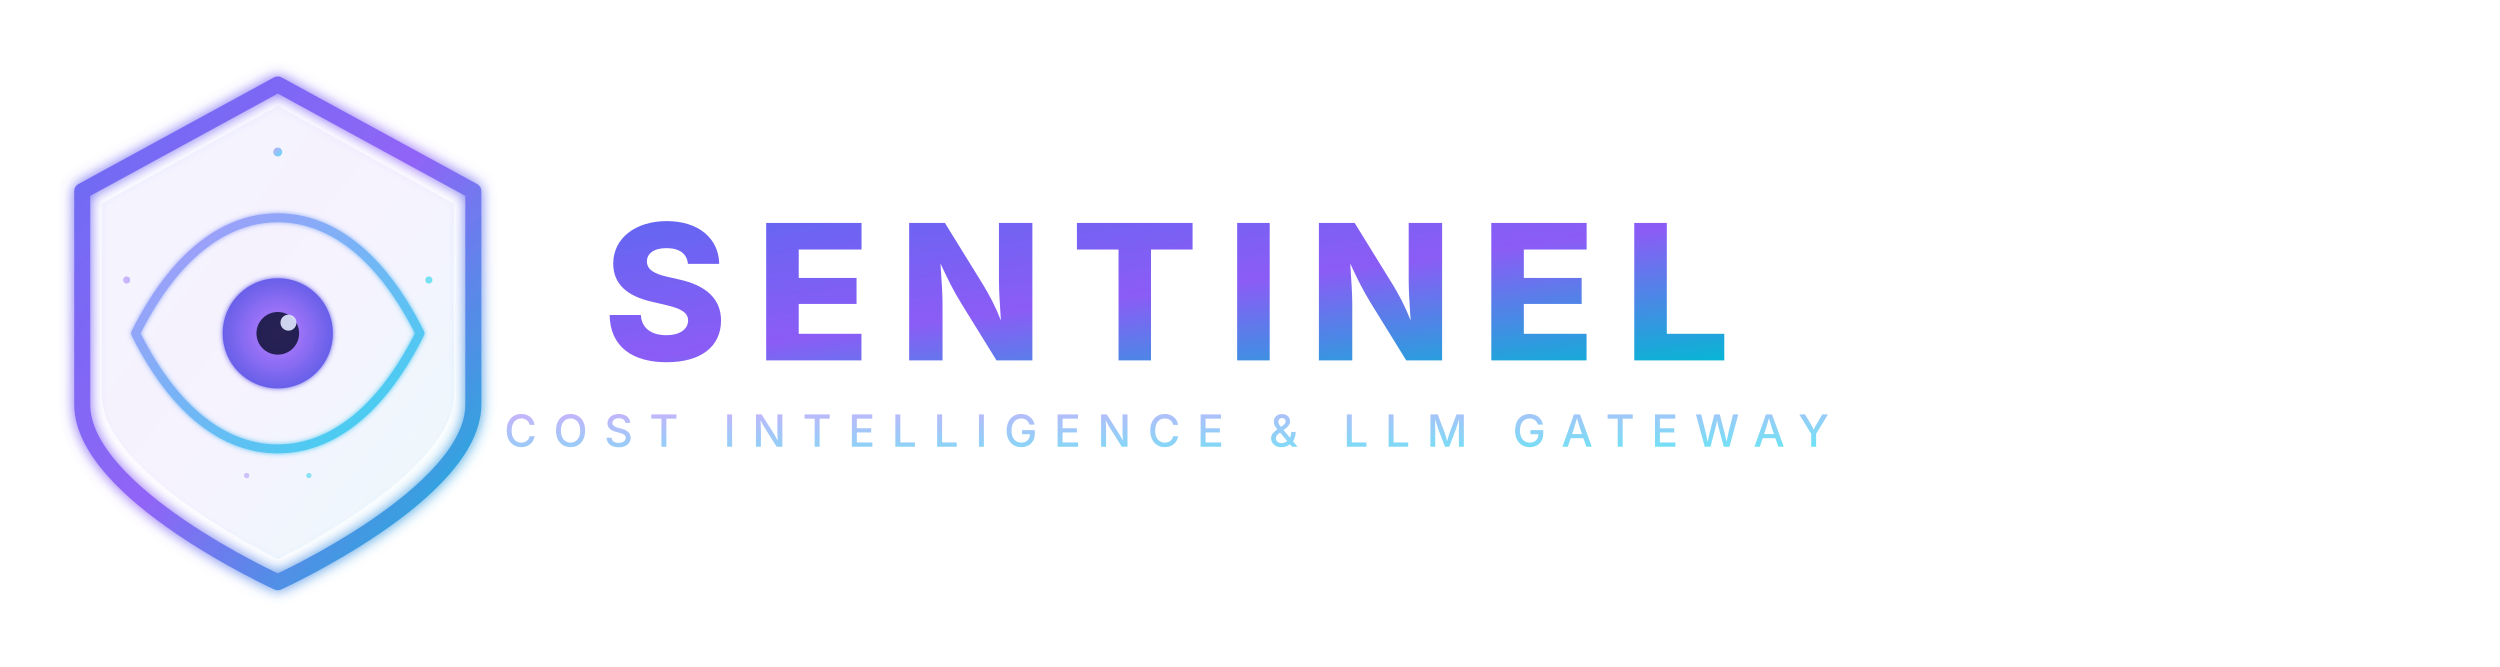
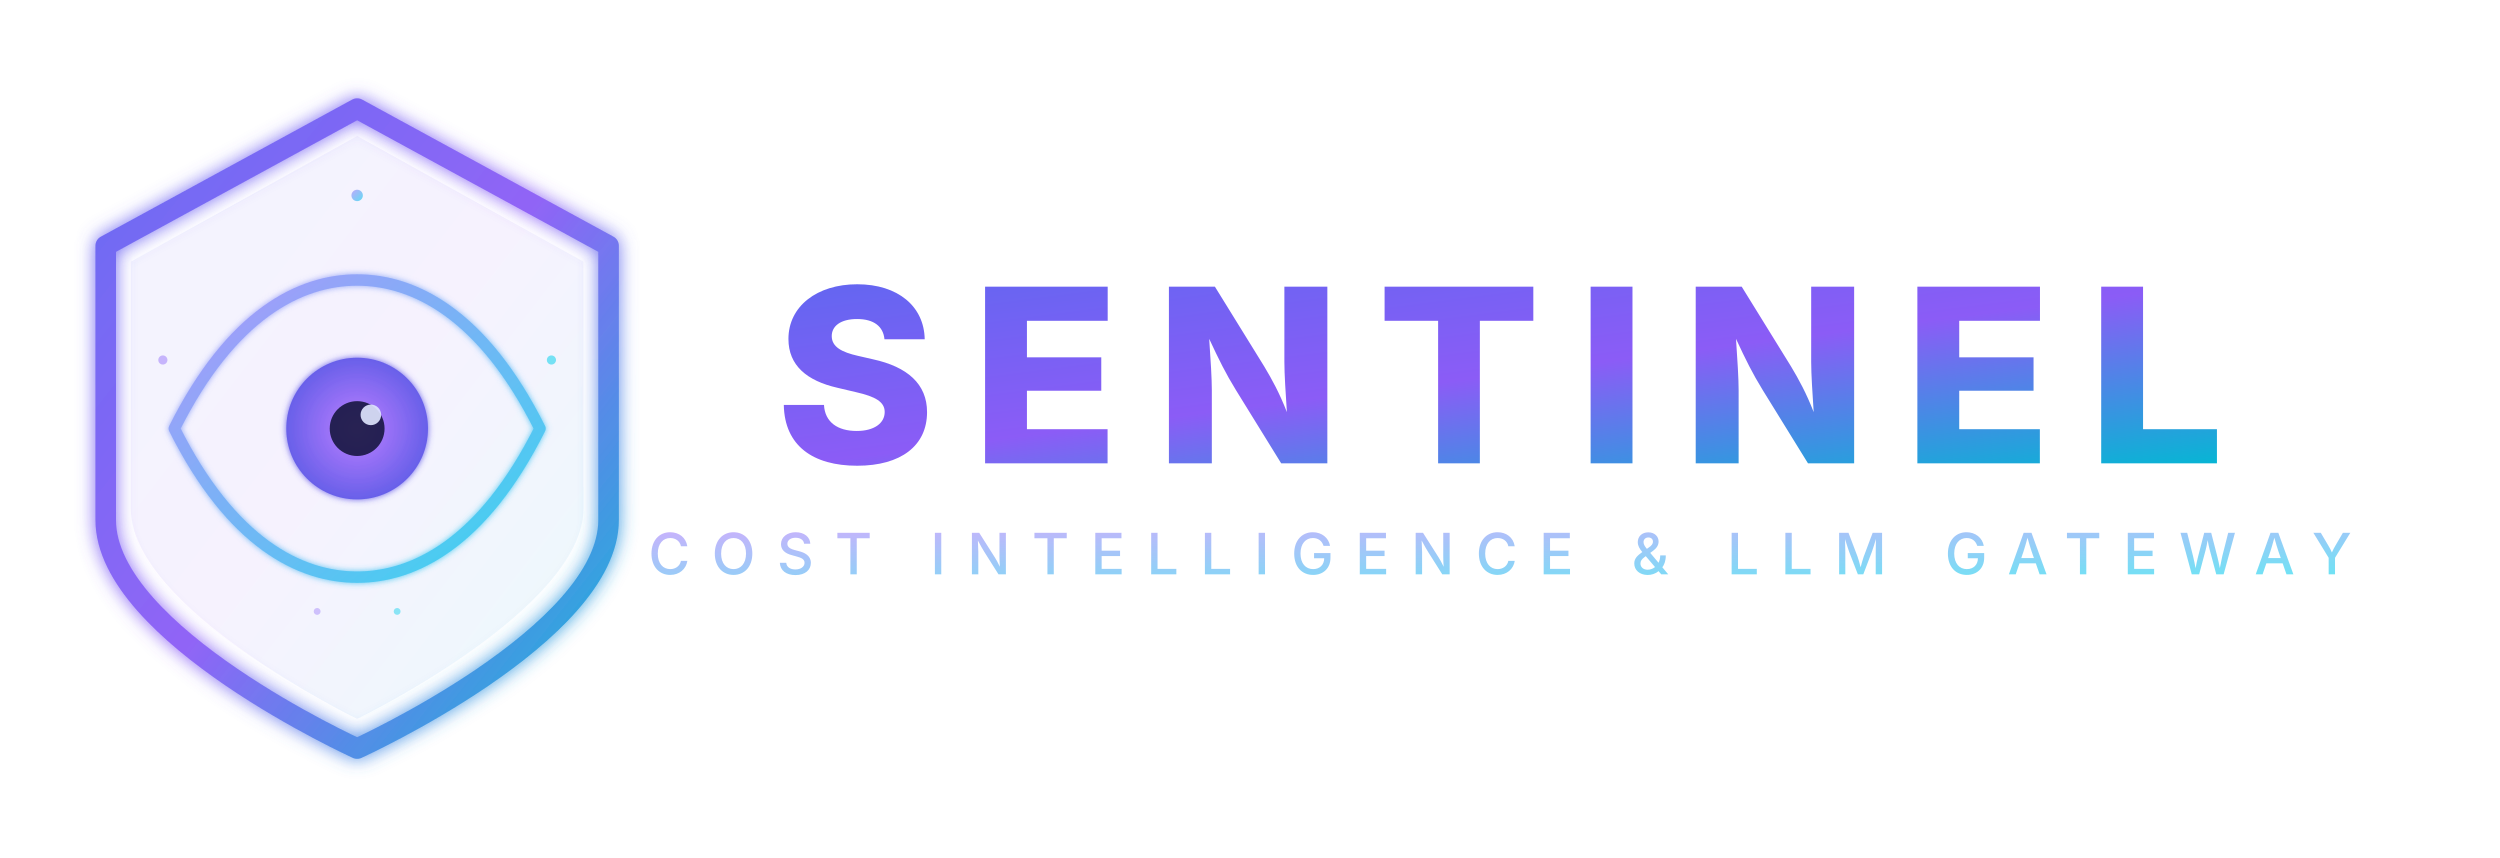
- <svg xmlns="http://www.w3.org/2000/svg" viewBox="0 0 900 240" width="100%" height="100%">
+ <svg xmlns="http://www.w3.org/2000/svg" viewBox="0 0 700 240" width="100%" height="100%">
  <defs>
    <linearGradient id="primaryGrad" x1="0%" y1="0%" x2="100%" y2="100%">
      <stop offset="0%" stop-color="#6366f1" />
      <stop offset="50%" stop-color="#8b5cf6" />
      <stop offset="100%" stop-color="#06b6d4" />
    </linearGradient>
    <linearGradient id="innerGrad" x1="0%" y1="0%" x2="100%" y2="100%">
      <stop offset="0%" stop-color="#a78bfa" />
      <stop offset="100%" stop-color="#22d3ee" />
    </linearGradient>
    <radialGradient id="irisGrad" cx="50%" cy="50%" r="50%">
      <stop offset="0%" stop-color="#f0abfc" />
      <stop offset="40%" stop-color="#8b5cf6" />
      <stop offset="100%" stop-color="#4f46e5" />
    </radialGradient>
    <filter id="glow" x="-20%" y="-20%" width="140%" height="140%">
      <feGaussianBlur stdDeviation="3" result="blur" />
      <feMerge>
        <feMergeNode in="blur" />
        <feMergeNode in="SourceGraphic" />
      </feMerge>
    </filter>
    <filter id="ambientGlow" x="-30%" y="-30%" width="160%" height="160%">
      <feGaussianBlur stdDeviation="8" result="blur" />
      <feMerge>
        <feMergeNode in="blur" />
        <feMergeNode in="SourceGraphic" />
      </feMerge>
    </filter>
  </defs>
  <g transform="translate(100, 120) scale(0.32)">
    <path d="M 0,-280               L 220,-160               L 220,80               C 220,180 0,280 0,280               C 0,280 -220,180 -220,80               L -220,-160               Z" fill="none" stroke="url(#primaryGrad)" stroke-width="18" stroke-linejoin="round" filter="url(#ambientGlow)" opacity="0.95" />
    <path d="M 0,-256               L 198,-146               L 198,70               C 198,158 0,254 0,254               C 0,254 -198,158 -198,70               L -198,-146               Z" fill="url(#primaryGrad)" opacity="0.08" />
    <path d="M -160,0               C -110,-100 -50,-130 0,-130               C 50,-130 110,-100 160,0               C 110,100 50,130 0,130               C -50,130 -110,100 -160,0 Z" fill="none" stroke="url(#innerGrad)" stroke-width="10" stroke-linejoin="round" filter="url(#glow)" opacity="0.9" />
    <circle cx="0" cy="0" r="62" fill="url(#irisGrad)" opacity="0.85" filter="url(#glow)" />
    <circle cx="0" cy="0" r="24" fill="#1e1b4b" opacity="0.95" />
    <circle cx="12" cy="-12" r="9" fill="#e0e7ff" opacity="0.9" />
    <line x1="-170" y1="-60" x2="-130" y2="-60" stroke="url(#innerGrad)" stroke-width="3" opacity="0.5" stroke-linecap="round" />
    <circle cx="-170" cy="-60" r="4" fill="#a78bfa" opacity="0.6" />
    <line x1="170" y1="-60" x2="130" y2="-60" stroke="url(#innerGrad)" stroke-width="3" opacity="0.5" stroke-linecap="round" />
    <circle cx="170" cy="-60" r="4" fill="#22d3ee" opacity="0.6" />
    <line x1="-35" y1="160" x2="-35" y2="130" stroke="url(#innerGrad)" stroke-width="2" opacity="0.4" stroke-linecap="round" />
    <line x1="35" y1="160" x2="35" y2="130" stroke="url(#innerGrad)" stroke-width="2" opacity="0.4" stroke-linecap="round" />
    <circle cx="-35" cy="160" r="3" fill="#a78bfa" opacity="0.5" />
    <circle cx="35" cy="160" r="3" fill="#22d3ee" opacity="0.5" />
    <line x1="0" y1="-170" x2="0" y2="-200" stroke="url(#innerGrad)" stroke-width="3" opacity="0.5" stroke-linecap="round" />
    <circle cx="0" cy="-204" r="5" fill="url(#innerGrad)" opacity="0.7" />
  </g>
  <text x="420" y="105" text-anchor="middle" dominant-baseline="central" font-family="'Inter', 'Segoe UI', system-ui, sans-serif" font-size="68" font-weight="800" letter-spacing="10" fill="url(#primaryGrad)">SENTINEL</text>
  <line x1="220" y1="132" x2="620" y2="132" stroke="url(#innerGrad)" stroke-width="1" opacity="0.3" />
  <text x="420" y="155" text-anchor="middle" dominant-baseline="central" font-family="'Inter', 'Segoe UI', system-ui, sans-serif" font-size="16" font-weight="500" letter-spacing="6" fill="url(#innerGrad)" opacity="0.65">COST INTELLIGENCE &amp; LLM GATEWAY</text>
</svg>
